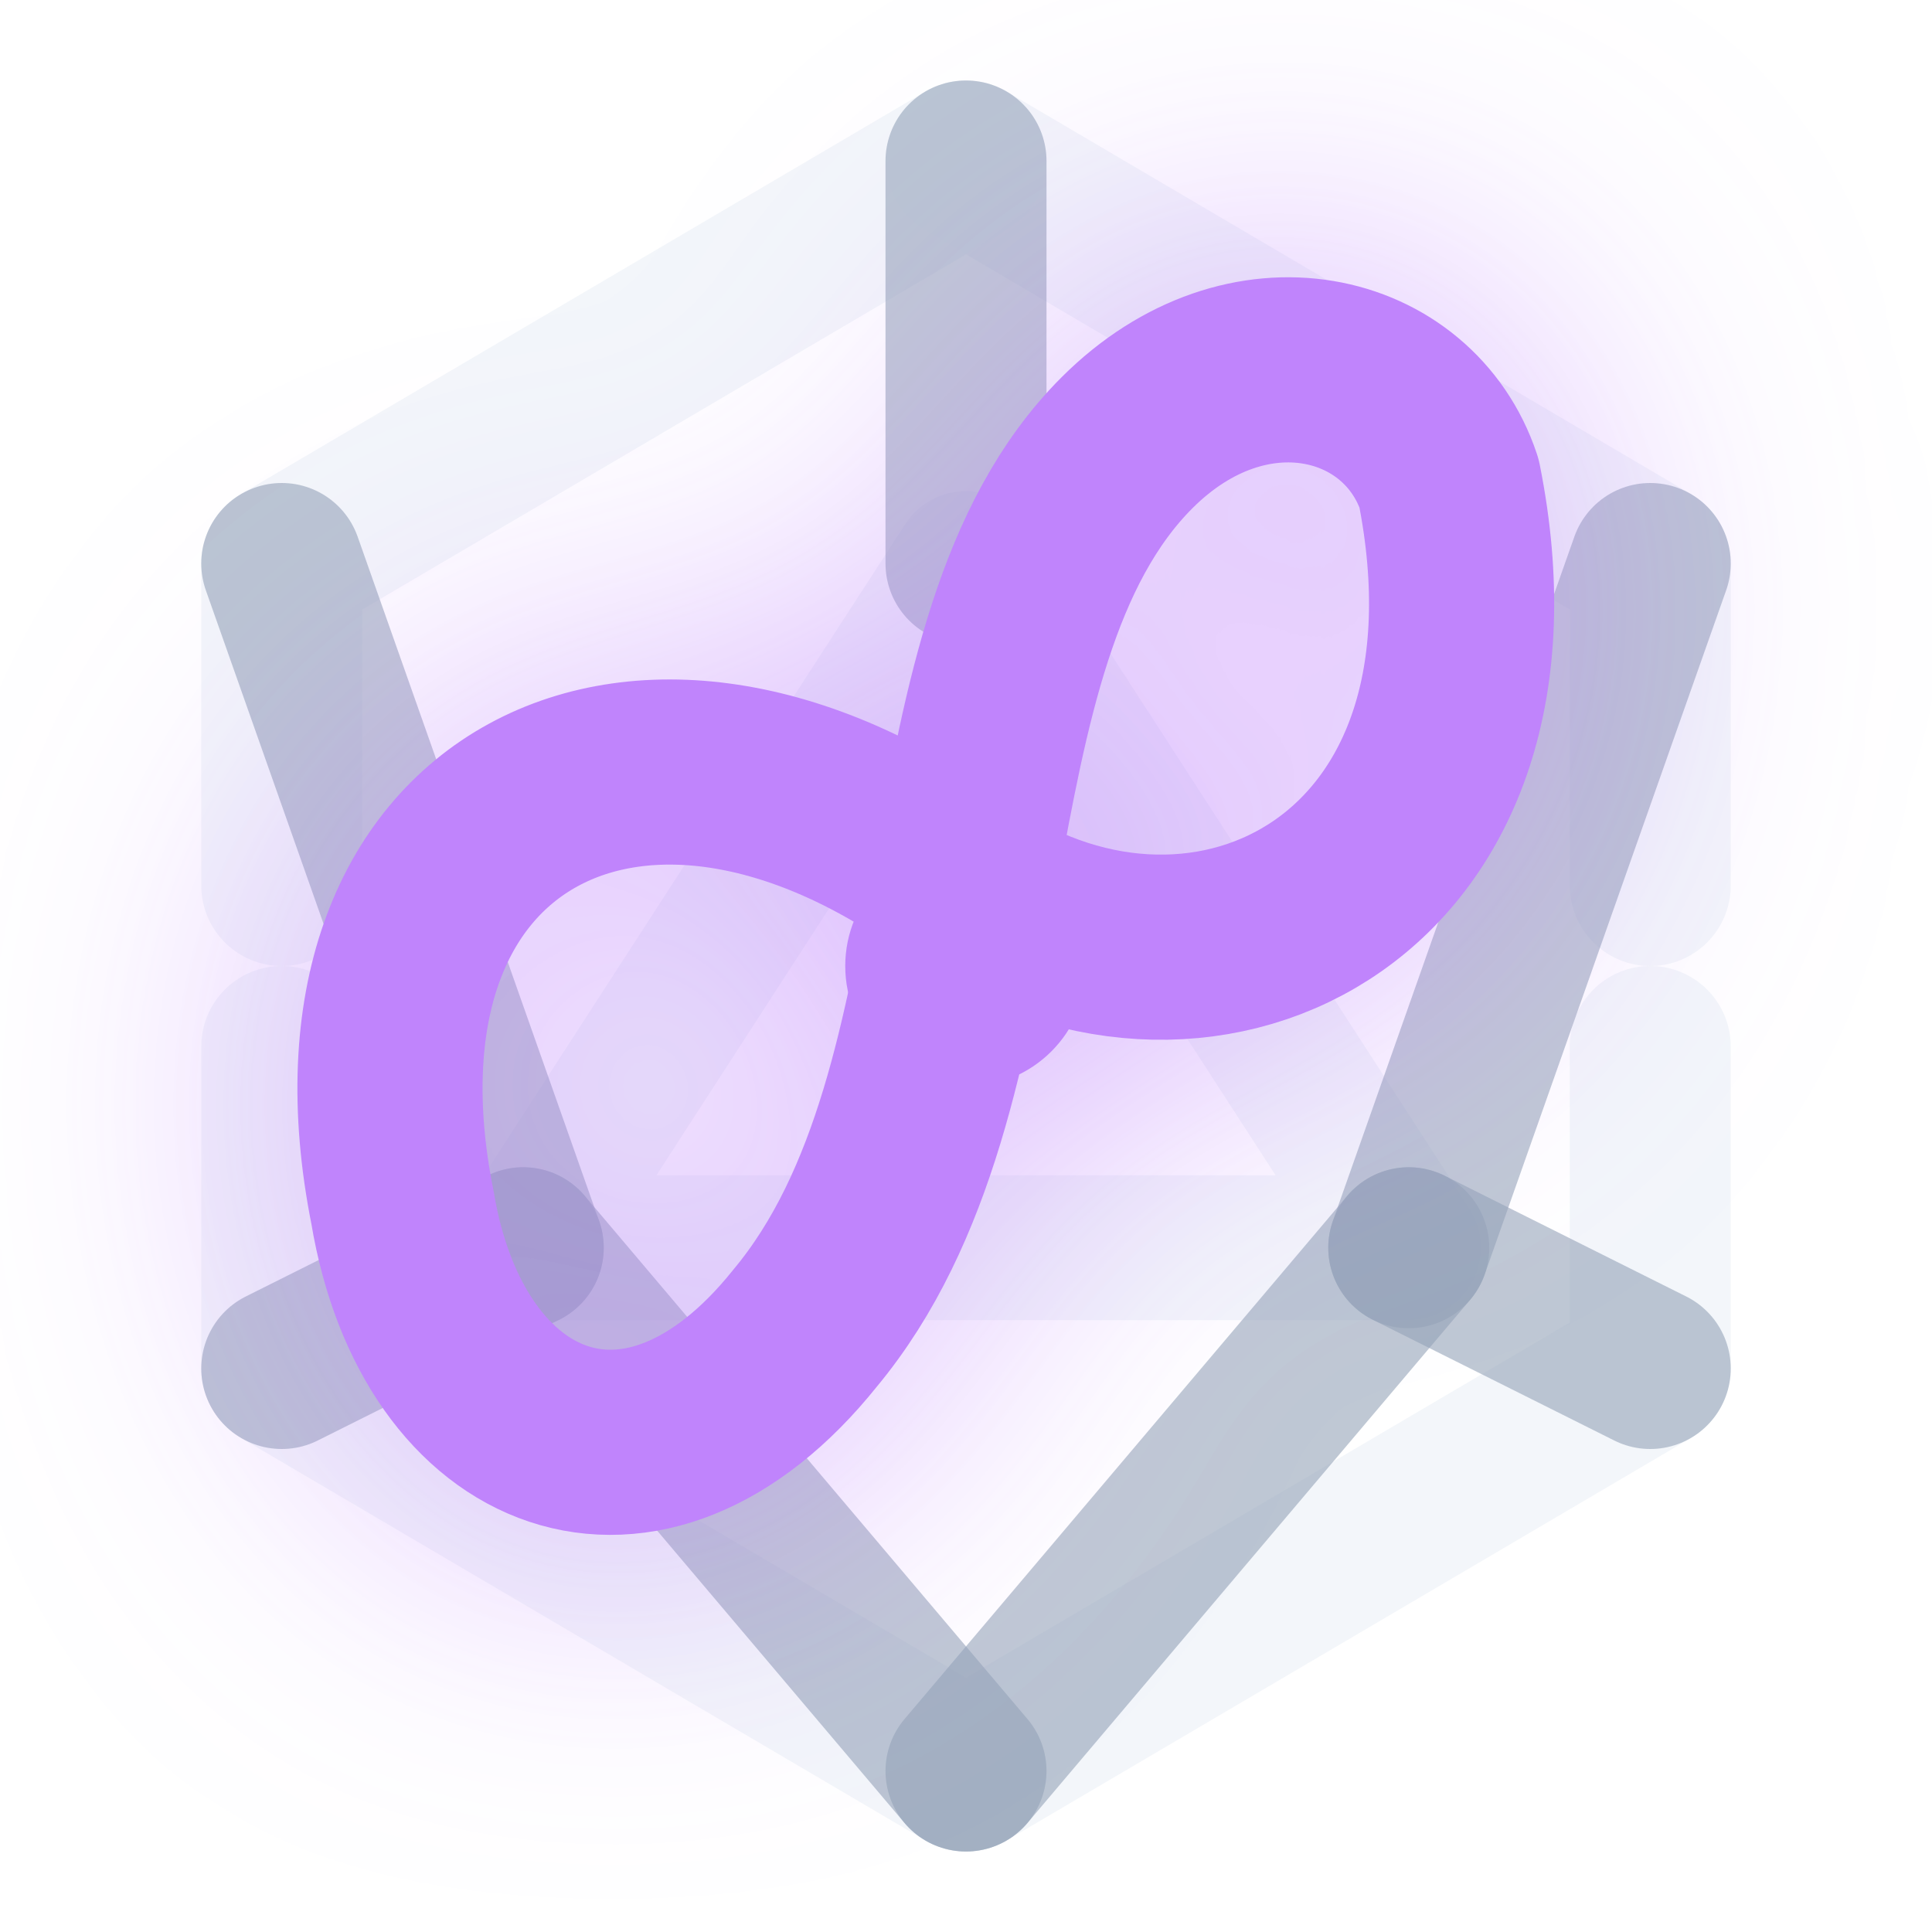
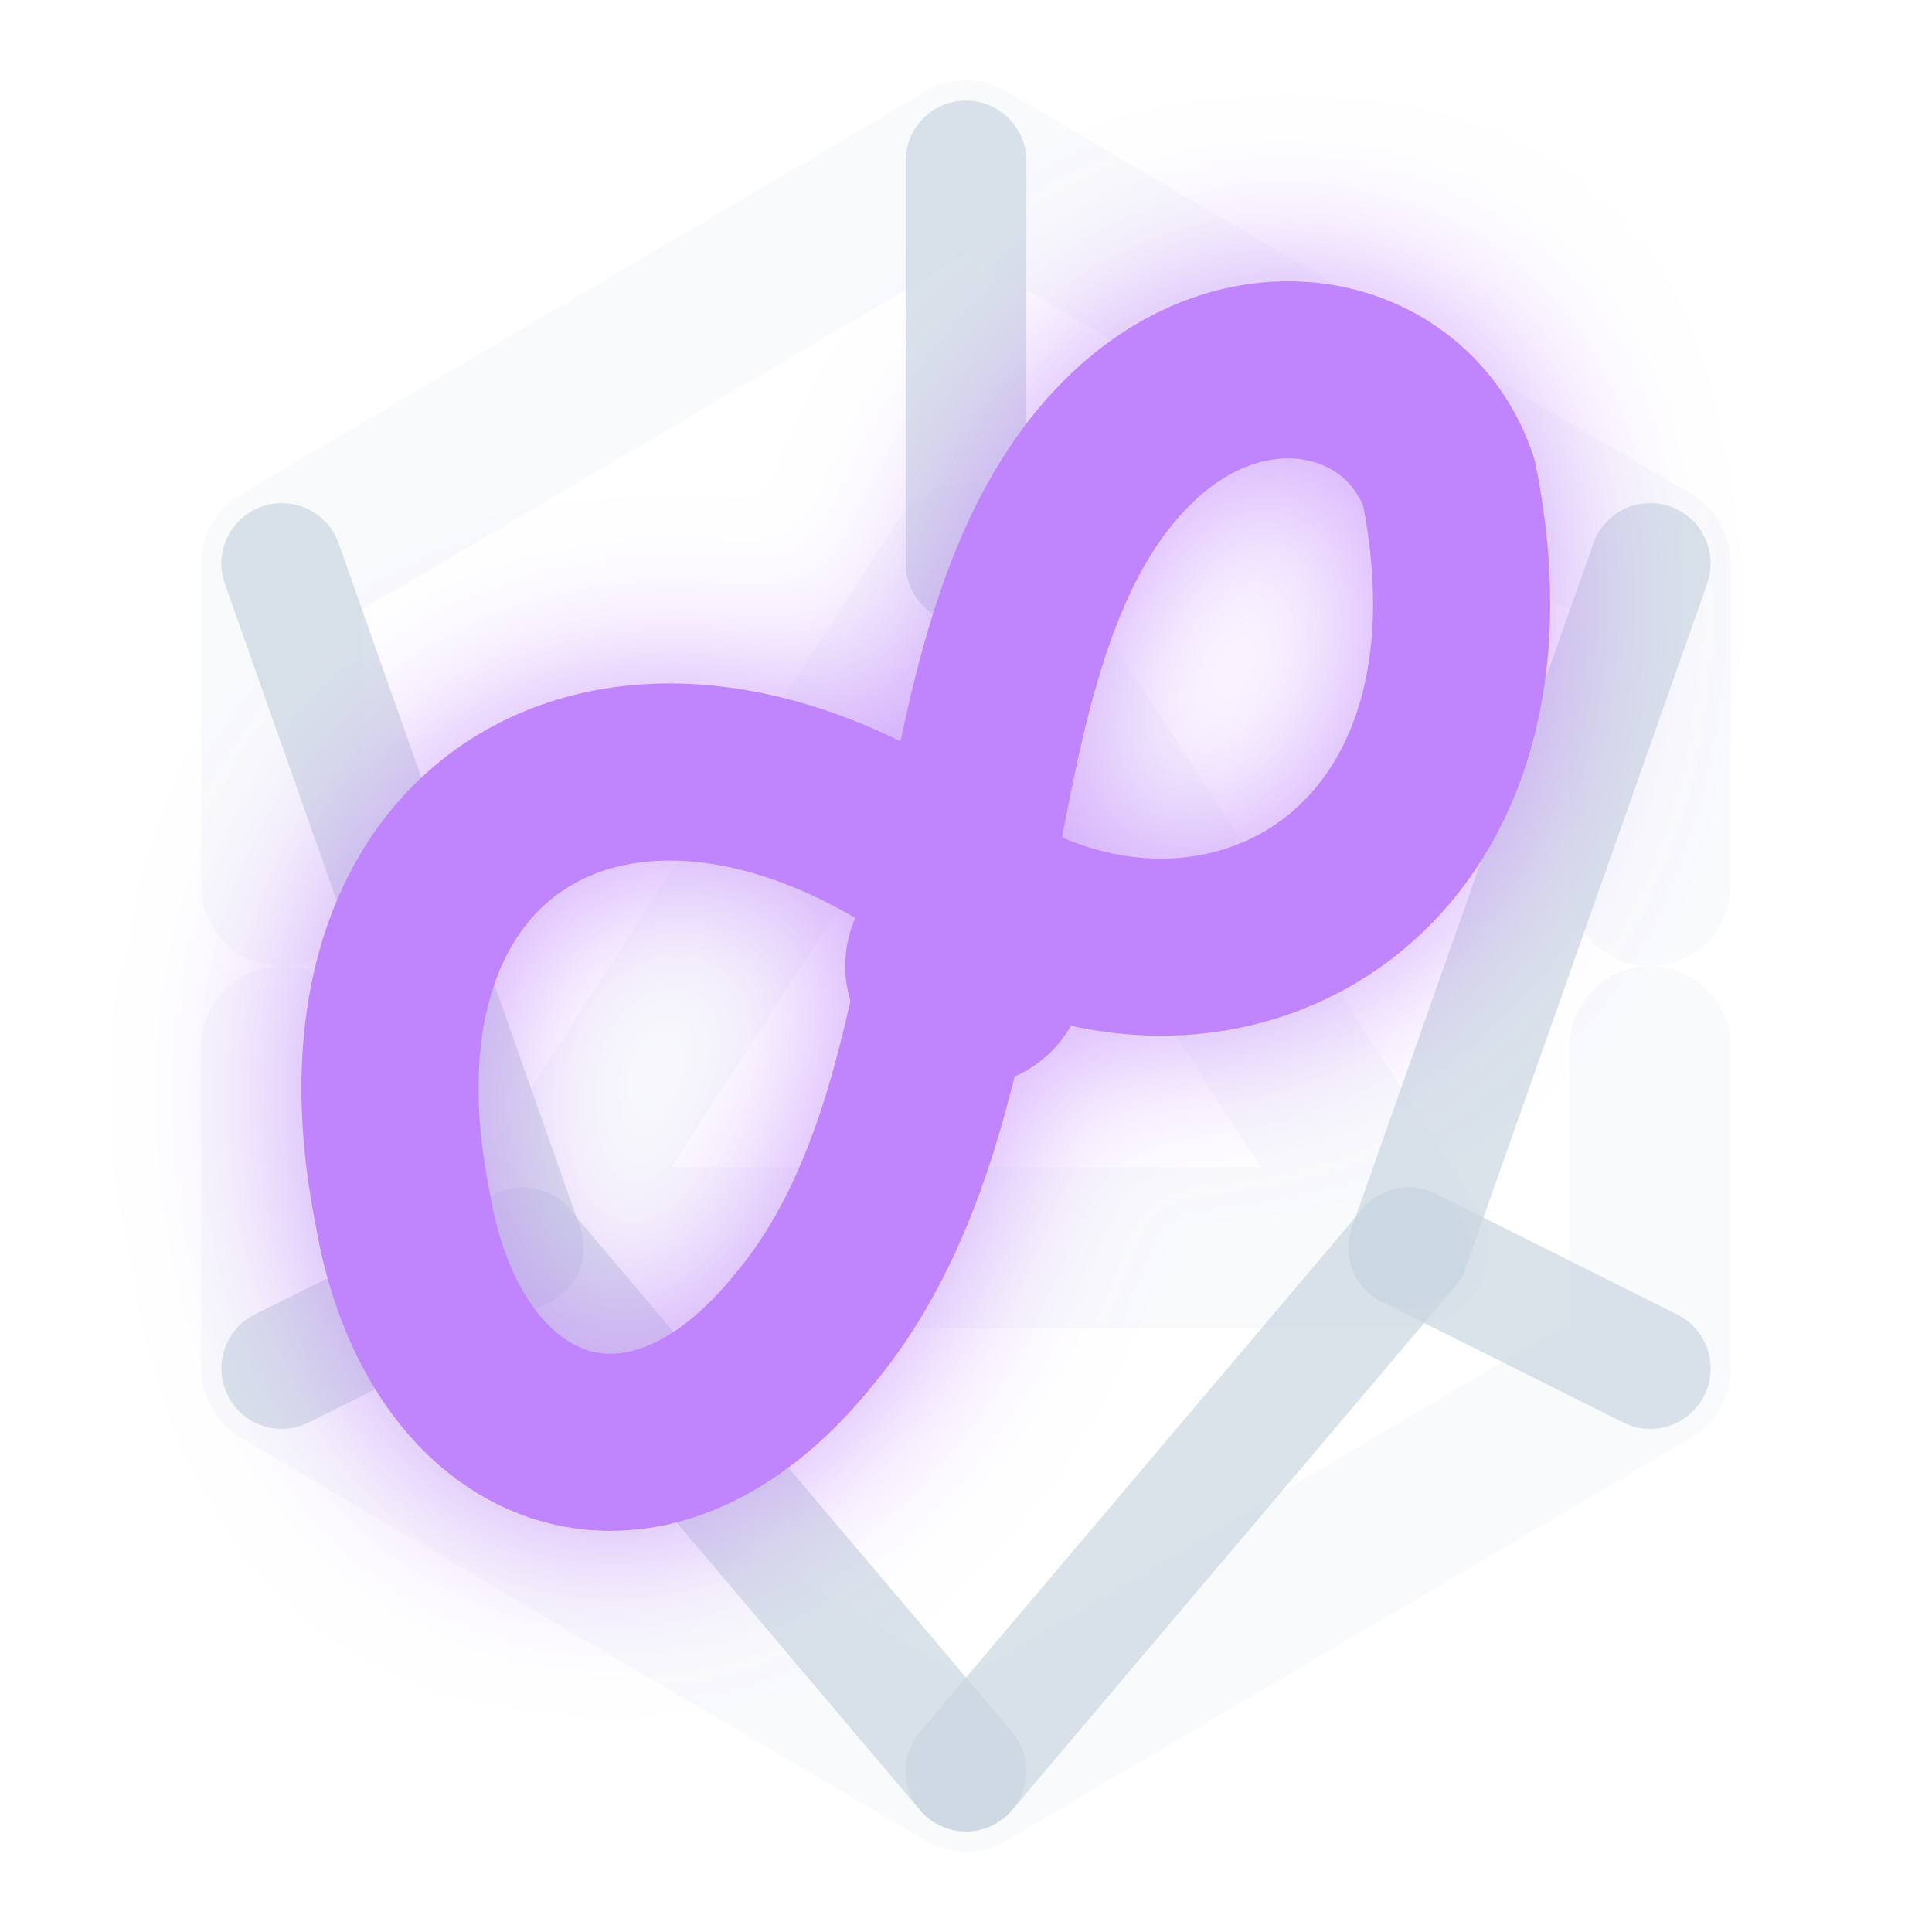
- <svg xmlns="http://www.w3.org/2000/svg" viewBox="0 0 24 24" fill="none" stroke="currentColor" stroke-width="2" stroke-linecap="round" stroke-linejoin="round">
+ <svg xmlns="http://www.w3.org/2000/svg" viewBox="0 0 24 24" fill="none" stroke-linecap="round" stroke-linejoin="round">
  <style>
-     /* Default dark theme values (high luminosity, deep energy) */
-     svg {
-       color: #f1f5f9; /* Slate-100 */
-     }
+     /* Default: Dark Theme Tab (High contrast, luminous violet core) */
    .barrier {
-       stroke: #f1f5f9;
-       opacity: 0.85;
+       stroke: #f8fafc; /* Slate-50 (Pure bright off-white) */
+       stroke-width: 2px;
+       opacity: 0.9;
    }
    .d20-inner {
-       stroke: #94a3b8; /* Slate-400 */
-       opacity: 0.6;
+       stroke: #cbd5e1; /* Slate-300 */
+       stroke-width: 1.5px;
+       opacity: 0.7;
    }
    .cursed-flame {
      stroke: #c084fc; /* Bright Purple/Violet */
-       filter: drop-shadow(0 0 2px rgba(192, 132, 252, 0.7));
+       stroke-width: 2.2px;
+       filter: drop-shadow(0 0 1px rgba(192, 132, 252, 0.8));
    }
    .spark {
      fill: #c084fc;
    }

-     /* Light Theme override (high contrast, crisp lines) */
+     /* Light Theme override (Tab background is light gray/white) */
    @media (prefers-color-scheme: light) {
-       svg {
-         color: #0f172a; /* Slate-900 */
-       }
      .barrier {
-         stroke: #0f172a;
-         opacity: 0.9;
+         stroke: #0f172a; /* Slate-900 (Deep dark navy/black) */
+         opacity: 0.95;
      }
      .d20-inner {
-         stroke: #64748b; /* Slate-500 */
-         opacity: 0.7;
+         stroke: #475569; /* Slate-600 */
+         stroke-width: 1.5px;
+         opacity: 0.8;
      }
      .cursed-flame {
-         stroke: #7c3aed; /* Strong Deep Purple for high contrast on white tabs */
-         filter: drop-shadow(0 0 1px rgba(124, 58, 237, 0.4));
+         stroke: #6d28d9; /* Deep solid violet for perfect visual weight on white backgrounds */
+         stroke-width: 2.3px;
+         filter: drop-shadow(0 0 0.5px rgba(109, 40, 217, 0.3));
      }
      .spark {
-         fill: #7c3aed;
+         fill: #6d28d9;
      }
    }
  </style>
  <path d="M12 2L20.5 7v4" class="barrier" />
  <path d="M20.5 13v4L12 22" class="barrier" />
  <path d="M12 22L3.5 17v-4" class="barrier" />
  <path d="M3.5 11V7L12 2" class="barrier" />
-   
-   {/* Inner d20 structure */}
-   <path d="M12 7L17.5 15.5H6.5Z" stroke-width="1.8" class="barrier" />
+   <path d="M12 7L17.5 15.5H6.5Z" class="barrier" />
  <line x1="12" y1="2" x2="12" y2="7" class="d20-inner" />
  <line x1="3.5" y1="7" x2="6.5" y2="15.5" class="d20-inner" />
  <line x1="20.5" y1="7" x2="17.5" y2="15.5" class="d20-inner" />
  <line x1="3.5" y1="17" x2="6.5" y2="15.5" class="d20-inner" />
  <line x1="20.5" y1="17" x2="17.5" y2="15.5" class="d20-inner" />
  <line x1="12" y1="22" x2="17.5" y2="15.5" class="d20-inner" />
  <line x1="12" y1="22" x2="6.5" y2="15.5" class="d20-inner" />
-   <path d="M 5 15 C 4 10, 8 8, 12 11 C 15 13, 19 11, 18 6 C 17.5 4.5, 15.5 4, 14 5.5 C 11.5 8, 12.5 13.5, 10 16.5 C 8 19, 5.5 18, 5 15 Z" class="cursed-flame" stroke-width="2.3" />
-   <circle cx="12" cy="12" r="1.5" class="spark" stroke="none" />
+   <path d="M 5 15 C 4 10, 8 8, 12 11 C 15 13, 19 11, 18 6 C 17.5 4.5, 15.5 4, 14 5.5 C 11.5 8, 12.5 13.5, 10 16.5 C 8 19, 5.5 18, 5 15 Z" class="cursed-flame" />
+   <circle cx="12" cy="12" r="1.5" class="spark" />
</svg>
